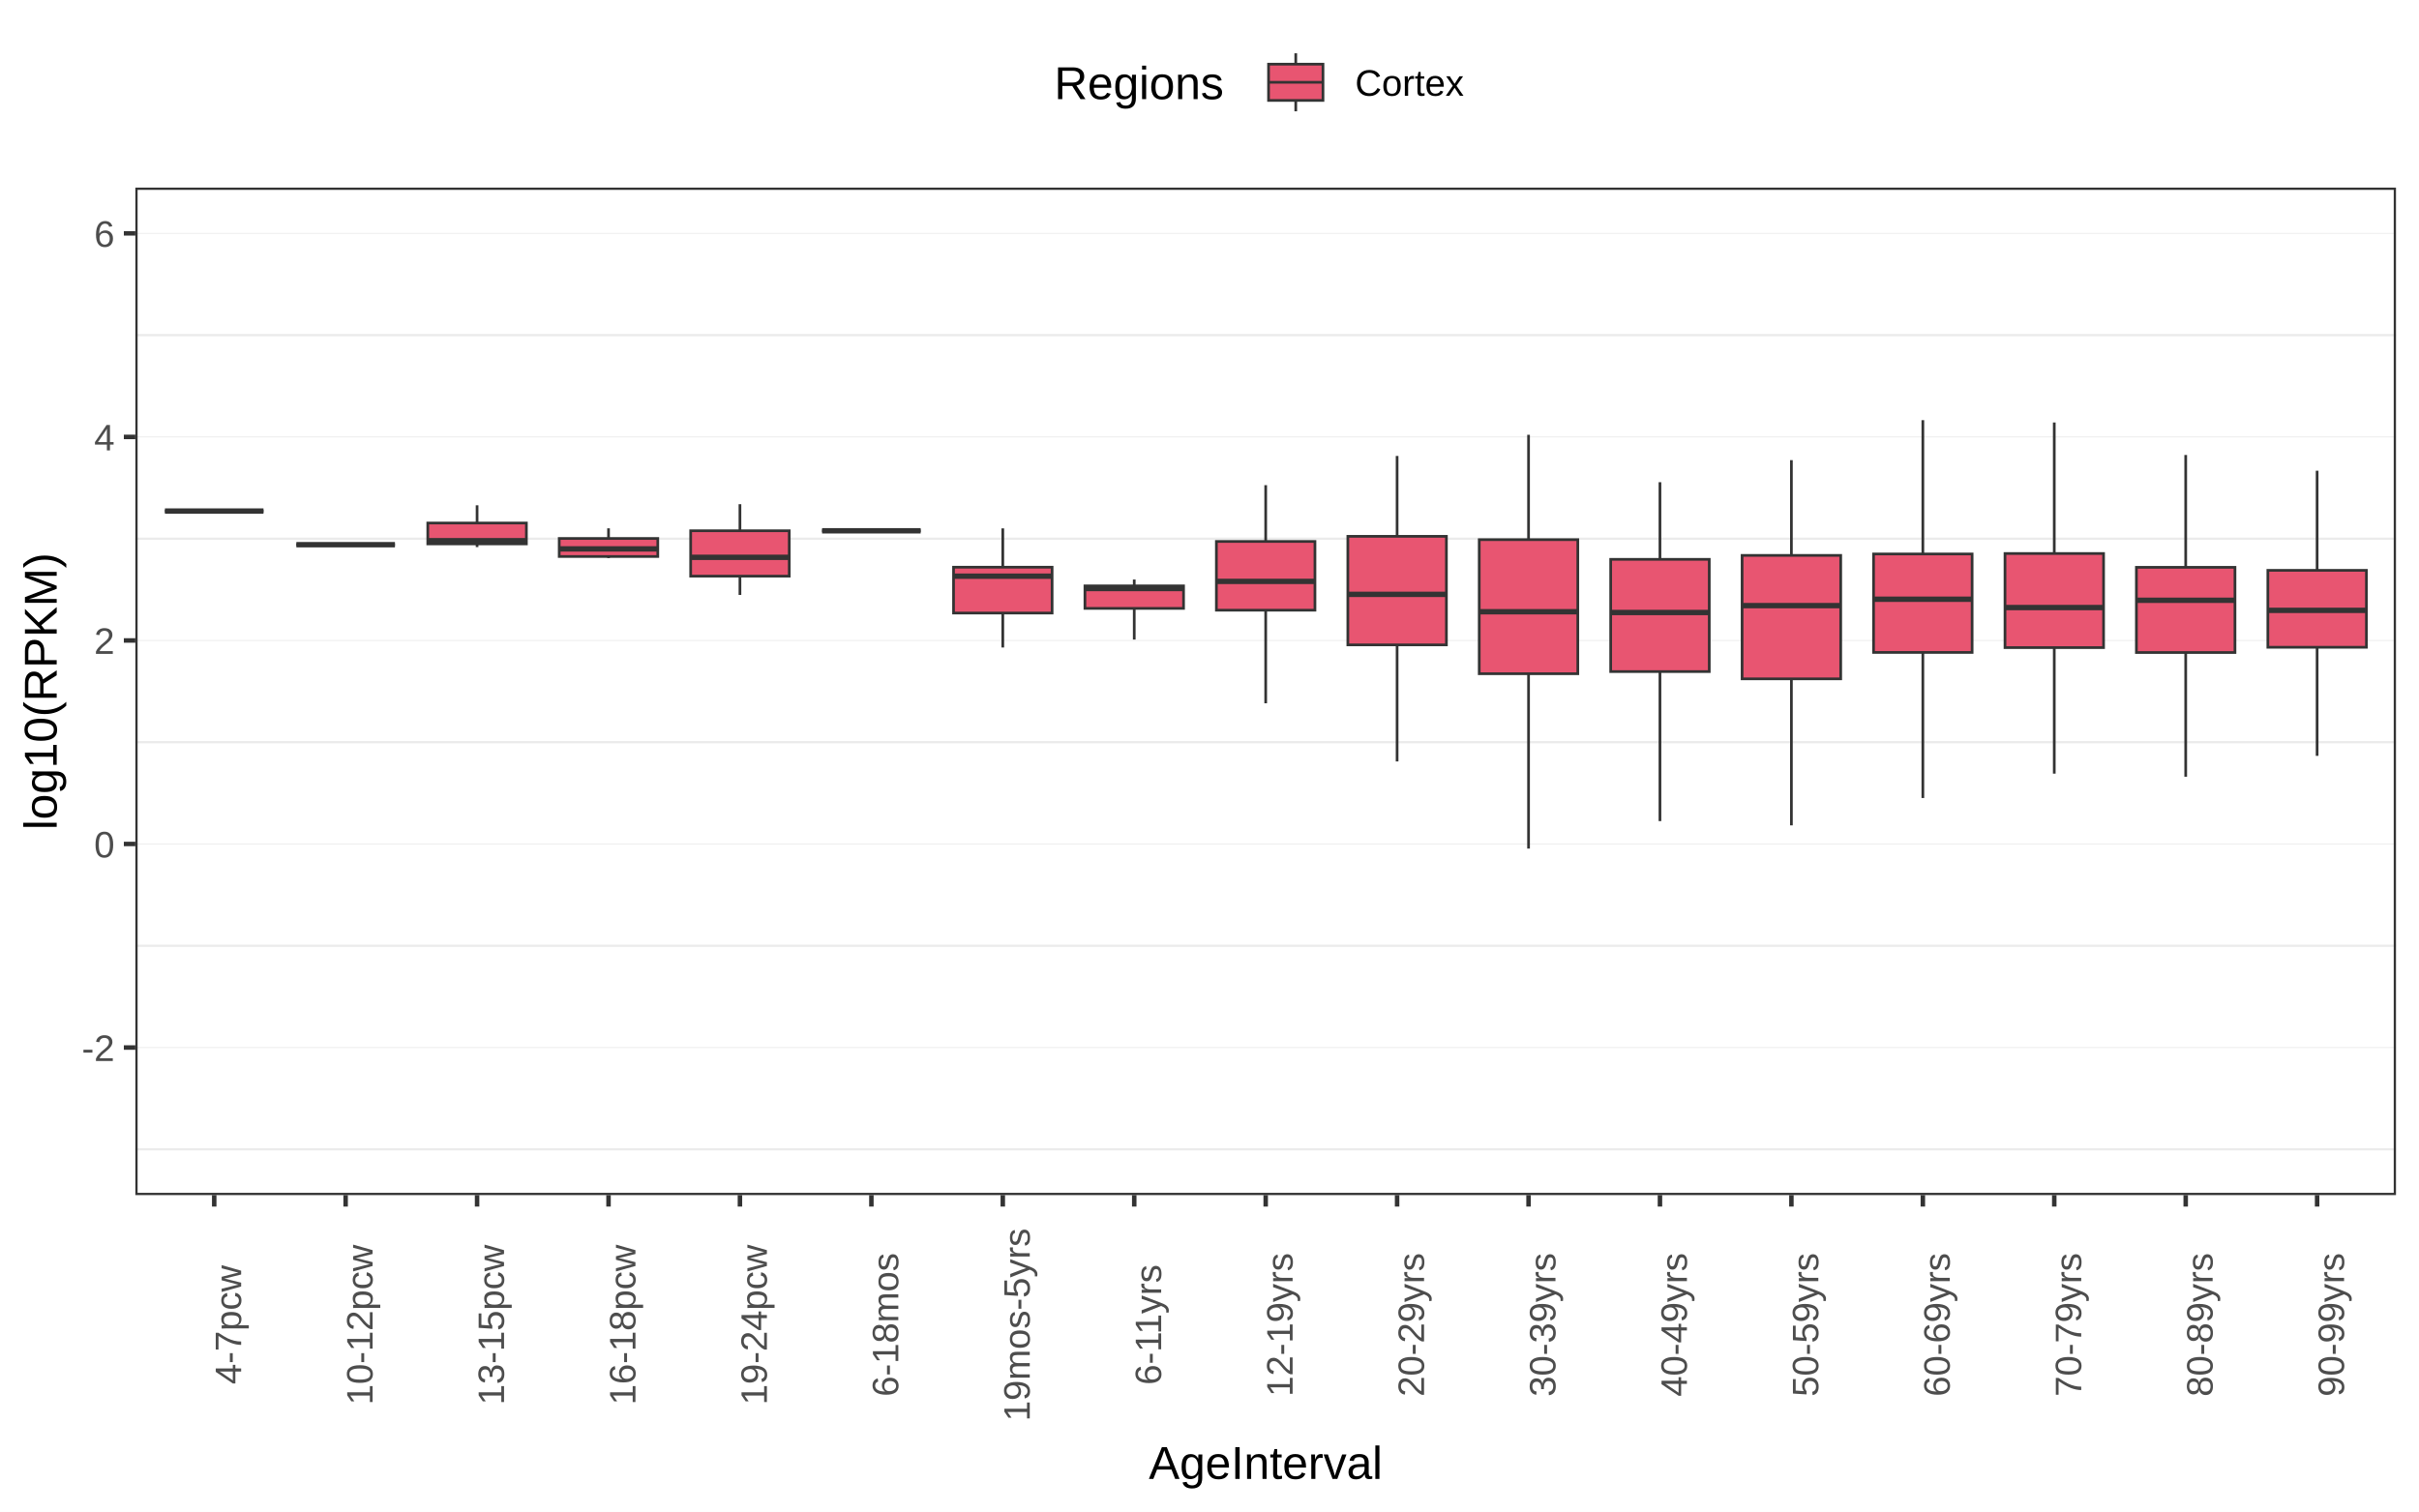
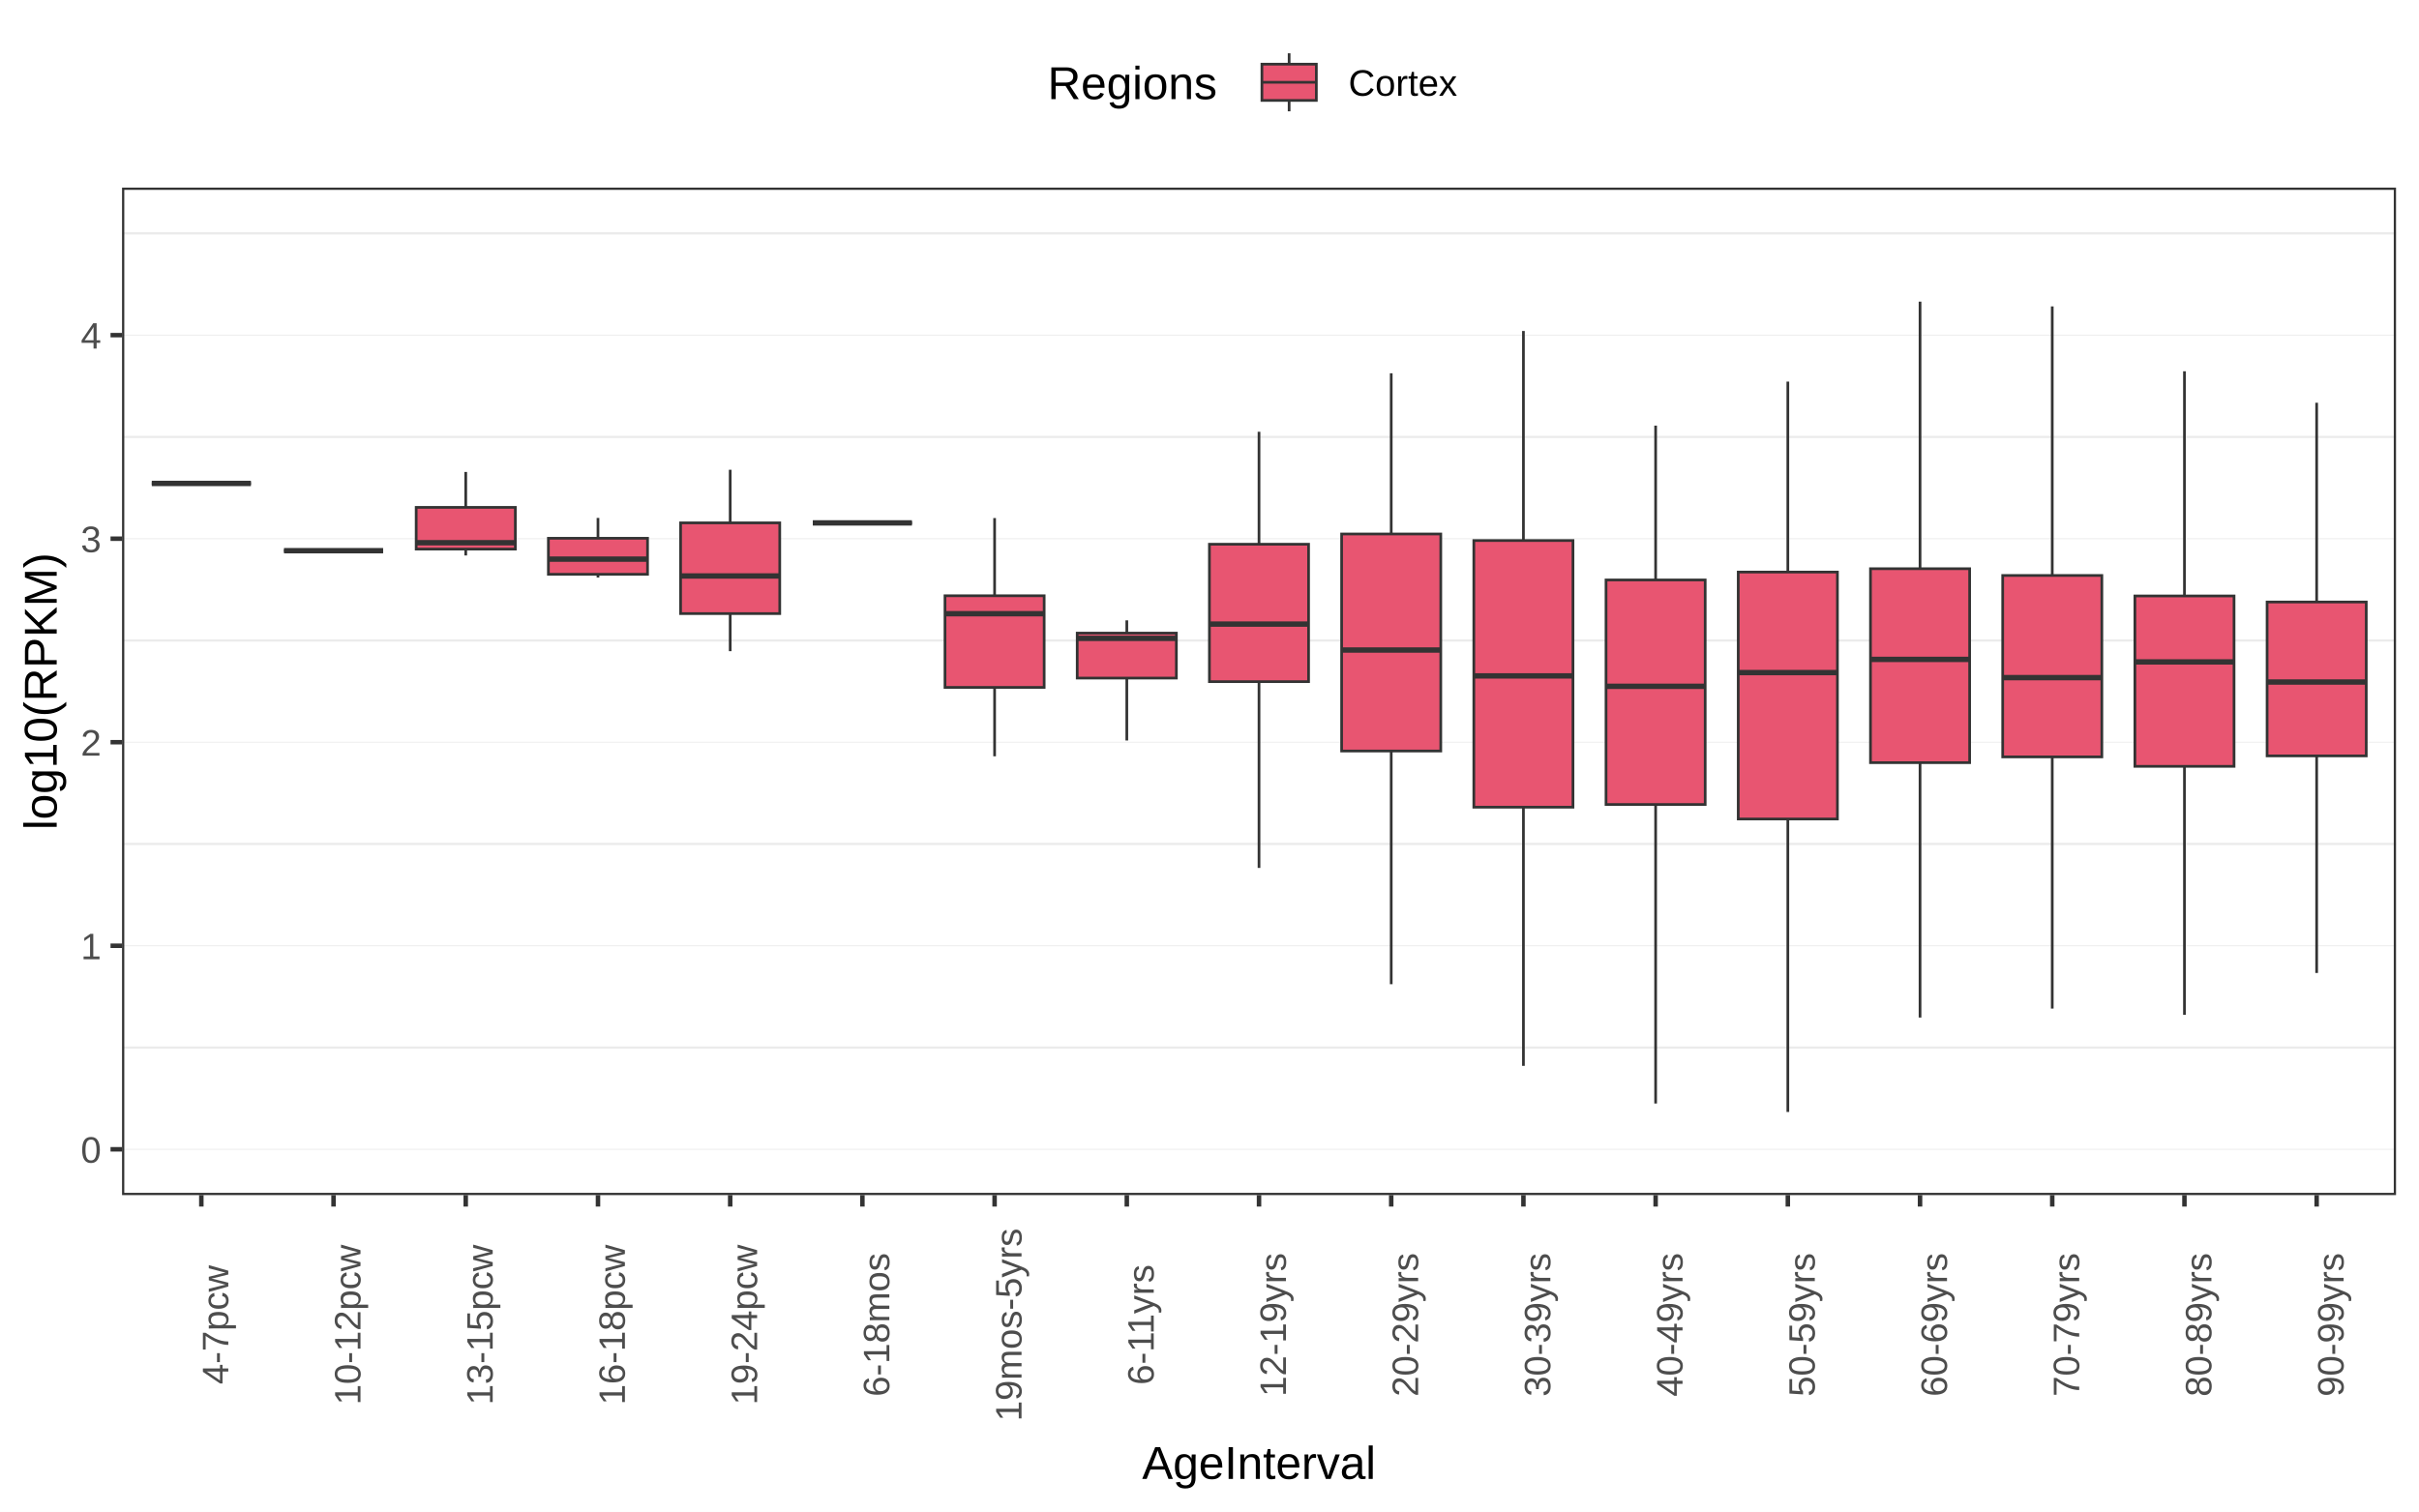
<svg xmlns="http://www.w3.org/2000/svg" class="svglite" width="576.00pt" height="360.00pt" viewBox="0 0 576.00 360.00">
  <defs>
    <style type="text/css">
    .svglite line, .svglite polyline, .svglite polygon, .svglite path, .svglite rect, .svglite circle {
      fill: none;
      stroke: #000000;
      stroke-linecap: round;
      stroke-linejoin: round;
      stroke-miterlimit: 10.00;
    }
    .svglite text {
      white-space: pre;
    }
  </style>
  </defs>
  <rect width="100%" height="100%" style="stroke: none; fill: #FFFFFF;" />
  <defs>
    <clipPath id="cpMC4wMHw1NzYuMDB8MC4wMHwzNjAuMDA=">
      <rect x="0.00" y="0.00" width="576.00" height="360.00" />
    </clipPath>
  </defs>
  <g clip-path="url(#cpMC4wMHw1NzYuMDB8MC4wMHwzNjAuMDA=)">
    <rect x="0.00" y="0.00" width="576.00" height="360.00" style="stroke-width: 1.07; stroke: #FFFFFF; fill: #FFFFFF;" />
  </g>
  <defs>
-     <clipPath id="cpMzIuMjN8NTcwLjUyfDQ0LjY4fDI4NC42Mw==">
-       <rect x="32.23" y="44.68" width="538.29" height="239.96" />
+     <clipPath id="cpMjkuMDZ8NTcwLjUyfDQ0LjY4fDI4NC42Mw==">
+       <rect x="29.06" y="44.68" width="541.47" height="239.96" />
    </clipPath>
  </defs>
-   <g clip-path="url(#cpMzIuMjN8NTcwLjUyfDQ0LjY4fDI4NC42Mw==)">
-     <rect x="32.23" y="44.68" width="538.29" height="239.96" style="stroke-width: 1.07; stroke: none; fill: #FFFFFF;" />
-     <polyline points="32.23,273.73 570.52,273.73 " style="stroke-width: 0.53; stroke: #EBEBEB; stroke-linecap: butt;" />
-     <polyline points="32.23,225.25 570.52,225.25 " style="stroke-width: 0.53; stroke: #EBEBEB; stroke-linecap: butt;" />
-     <polyline points="32.23,176.77 570.52,176.77 " style="stroke-width: 0.53; stroke: #EBEBEB; stroke-linecap: butt;" />
-     <polyline points="32.23,128.30 570.52,128.30 " style="stroke-width: 0.53; stroke: #EBEBEB; stroke-linecap: butt;" />
-     <polyline points="32.23,79.82 570.52,79.82 " style="stroke-width: 0.53; stroke: #EBEBEB; stroke-linecap: butt;" />
-     <polyline points="32.23,249.49 570.52,249.49 " style="stroke-width: 0.21; stroke: #EBEBEB; stroke-linecap: butt;" />
-     <polyline points="32.23,201.01 570.52,201.01 " style="stroke-width: 0.21; stroke: #EBEBEB; stroke-linecap: butt;" />
-     <polyline points="32.23,152.54 570.52,152.54 " style="stroke-width: 0.21; stroke: #EBEBEB; stroke-linecap: butt;" />
-     <polyline points="32.23,104.06 570.52,104.06 " style="stroke-width: 0.21; stroke: #EBEBEB; stroke-linecap: butt;" />
-     <polyline points="32.23,55.58 570.52,55.58 " style="stroke-width: 0.21; stroke: #EBEBEB; stroke-linecap: butt;" />
-     <line x1="51.01" y1="121.72" x2="51.01" y2="121.72" style="stroke-width: 0.64; stroke: #333333; stroke-linecap: butt;" />
-     <line x1="51.01" y1="121.72" x2="51.01" y2="121.72" style="stroke-width: 0.64; stroke: #333333; stroke-linecap: butt;" />
-     <polygon points="39.27,121.72 39.27,121.72 62.74,121.72 62.74,121.72 39.27,121.72 " style="stroke-width: 0.64; stroke: #333333; stroke-linecap: butt; stroke-linejoin: miter; fill: #E85571;" />
-     <line x1="39.27" y1="121.72" x2="62.74" y2="121.72" style="stroke-width: 1.28; stroke: #333333; stroke-linecap: butt; stroke-linejoin: miter;" />
-     <line x1="82.30" y1="129.73" x2="82.30" y2="129.73" style="stroke-width: 0.64; stroke: #333333; stroke-linecap: butt;" />
-     <line x1="82.30" y1="129.73" x2="82.30" y2="129.73" style="stroke-width: 0.64; stroke: #333333; stroke-linecap: butt;" />
-     <polygon points="70.57,129.73 70.57,129.73 94.04,129.73 94.04,129.73 70.57,129.73 " style="stroke-width: 0.64; stroke: #333333; stroke-linecap: butt; stroke-linejoin: miter; fill: #E85571;" />
-     <line x1="70.57" y1="129.73" x2="94.04" y2="129.73" style="stroke-width: 1.28; stroke: #333333; stroke-linecap: butt; stroke-linejoin: miter;" />
-     <line x1="113.60" y1="124.57" x2="113.60" y2="120.35" style="stroke-width: 0.64; stroke: #333333; stroke-linecap: butt;" />
-     <line x1="113.60" y1="129.54" x2="113.60" y2="130.30" style="stroke-width: 0.64; stroke: #333333; stroke-linecap: butt;" />
-     <polygon points="101.86,124.57 101.86,129.54 125.34,129.54 125.34,124.57 101.86,124.57 " style="stroke-width: 0.64; stroke: #333333; stroke-linecap: butt; stroke-linejoin: miter; fill: #E85571;" />
-     <line x1="101.86" y1="128.78" x2="125.34" y2="128.78" style="stroke-width: 1.28; stroke: #333333; stroke-linecap: butt; stroke-linejoin: miter;" />
-     <line x1="144.90" y1="128.25" x2="144.90" y2="125.83" style="stroke-width: 0.64; stroke: #333333; stroke-linecap: butt;" />
-     <line x1="144.90" y1="132.54" x2="144.90" y2="132.92" style="stroke-width: 0.64; stroke: #333333; stroke-linecap: butt;" />
-     <polygon points="133.16,128.25 133.16,132.54 156.63,132.54 156.63,128.25 133.16,128.25 " style="stroke-width: 0.64; stroke: #333333; stroke-linecap: butt; stroke-linejoin: miter; fill: #E85571;" />
-     <line x1="133.16" y1="130.73" x2="156.63" y2="130.73" style="stroke-width: 1.28; stroke: #333333; stroke-linecap: butt; stroke-linejoin: miter;" />
-     <line x1="176.19" y1="126.41" x2="176.19" y2="120.09" style="stroke-width: 0.64; stroke: #333333; stroke-linecap: butt;" />
-     <line x1="176.19" y1="137.22" x2="176.19" y2="141.70" style="stroke-width: 0.64; stroke: #333333; stroke-linecap: butt;" />
-     <polygon points="164.46,126.41 164.46,137.22 187.93,137.22 187.93,126.41 164.46,126.41 " style="stroke-width: 0.64; stroke: #333333; stroke-linecap: butt; stroke-linejoin: miter; fill: #E85571;" />
-     <line x1="164.46" y1="132.74" x2="187.93" y2="132.74" style="stroke-width: 1.28; stroke: #333333; stroke-linecap: butt; stroke-linejoin: miter;" />
-     <line x1="207.49" y1="126.42" x2="207.49" y2="126.42" style="stroke-width: 0.64; stroke: #333333; stroke-linecap: butt;" />
-     <line x1="207.49" y1="126.42" x2="207.49" y2="126.42" style="stroke-width: 0.64; stroke: #333333; stroke-linecap: butt;" />
-     <polygon points="195.75,126.42 195.75,126.42 219.22,126.42 219.22,126.42 195.75,126.42 " style="stroke-width: 0.64; stroke: #333333; stroke-linecap: butt; stroke-linejoin: miter; fill: #E85571;" />
-     <line x1="195.75" y1="126.42" x2="219.22" y2="126.42" style="stroke-width: 1.28; stroke: #333333; stroke-linecap: butt; stroke-linejoin: miter;" />
-     <line x1="238.78" y1="135.09" x2="238.78" y2="125.85" style="stroke-width: 0.64; stroke: #333333; stroke-linecap: butt;" />
-     <line x1="238.78" y1="146.01" x2="238.78" y2="154.21" style="stroke-width: 0.64; stroke: #333333; stroke-linecap: butt;" />
-     <polygon points="227.05,135.09 227.05,146.01 250.52,146.01 250.52,135.09 227.05,135.09 " style="stroke-width: 0.64; stroke: #333333; stroke-linecap: butt; stroke-linejoin: miter; fill: #E85571;" />
-     <line x1="227.05" y1="137.23" x2="250.52" y2="137.23" style="stroke-width: 1.28; stroke: #333333; stroke-linecap: butt; stroke-linejoin: miter;" />
-     <line x1="270.08" y1="139.54" x2="270.08" y2="138.02" style="stroke-width: 0.64; stroke: #333333; stroke-linecap: butt;" />
-     <line x1="270.08" y1="144.90" x2="270.08" y2="152.33" style="stroke-width: 0.64; stroke: #333333; stroke-linecap: butt;" />
-     <polygon points="258.34,139.54 258.34,144.90 281.82,144.90 281.82,139.54 258.34,139.54 " style="stroke-width: 0.64; stroke: #333333; stroke-linecap: butt; stroke-linejoin: miter; fill: #E85571;" />
-     <line x1="258.34" y1="140.17" x2="281.82" y2="140.17" style="stroke-width: 1.28; stroke: #333333; stroke-linecap: butt; stroke-linejoin: miter;" />
-     <line x1="301.38" y1="128.96" x2="301.38" y2="115.56" style="stroke-width: 0.64; stroke: #333333; stroke-linecap: butt;" />
-     <line x1="301.38" y1="145.33" x2="301.38" y2="167.50" style="stroke-width: 0.64; stroke: #333333; stroke-linecap: butt;" />
-     <polygon points="289.64,128.96 289.64,145.33 313.11,145.33 313.11,128.96 289.64,128.96 " style="stroke-width: 0.64; stroke: #333333; stroke-linecap: butt; stroke-linejoin: miter; fill: #E85571;" />
-     <line x1="289.64" y1="138.47" x2="313.11" y2="138.47" style="stroke-width: 1.28; stroke: #333333; stroke-linecap: butt; stroke-linejoin: miter;" />
-     <line x1="332.67" y1="127.74" x2="332.67" y2="108.60" style="stroke-width: 0.64; stroke: #333333; stroke-linecap: butt;" />
-     <line x1="332.67" y1="153.59" x2="332.67" y2="181.35" style="stroke-width: 0.64; stroke: #333333; stroke-linecap: butt;" />
-     <polygon points="320.94,127.74 320.94,153.59 344.41,153.59 344.41,127.74 320.94,127.74 " style="stroke-width: 0.64; stroke: #333333; stroke-linecap: butt; stroke-linejoin: miter; fill: #E85571;" />
-     <line x1="320.94" y1="141.56" x2="344.41" y2="141.56" style="stroke-width: 1.28; stroke: #333333; stroke-linecap: butt; stroke-linejoin: miter;" />
-     <line x1="363.97" y1="128.53" x2="363.97" y2="103.56" style="stroke-width: 0.64; stroke: #333333; stroke-linecap: butt;" />
-     <line x1="363.97" y1="160.46" x2="363.97" y2="202.10" style="stroke-width: 0.64; stroke: #333333; stroke-linecap: butt;" />
-     <polygon points="352.23,128.53 352.23,160.46 375.70,160.46 375.70,128.53 352.23,128.53 " style="stroke-width: 0.64; stroke: #333333; stroke-linecap: butt; stroke-linejoin: miter; fill: #E85571;" />
-     <line x1="352.23" y1="145.70" x2="375.70" y2="145.70" style="stroke-width: 1.28; stroke: #333333; stroke-linecap: butt; stroke-linejoin: miter;" />
-     <line x1="395.26" y1="133.22" x2="395.26" y2="114.84" style="stroke-width: 0.64; stroke: #333333; stroke-linecap: butt;" />
-     <line x1="395.26" y1="159.95" x2="395.26" y2="195.56" style="stroke-width: 0.64; stroke: #333333; stroke-linecap: butt;" />
-     <polygon points="383.53,133.22 383.53,159.95 407.00,159.95 407.00,133.22 383.53,133.22 " style="stroke-width: 0.64; stroke: #333333; stroke-linecap: butt; stroke-linejoin: miter; fill: #E85571;" />
-     <line x1="383.53" y1="145.88" x2="407.00" y2="145.88" style="stroke-width: 1.28; stroke: #333333; stroke-linecap: butt; stroke-linejoin: miter;" />
-     <line x1="426.56" y1="132.28" x2="426.56" y2="109.59" style="stroke-width: 0.64; stroke: #333333; stroke-linecap: butt;" />
-     <line x1="426.56" y1="161.68" x2="426.56" y2="196.57" style="stroke-width: 0.64; stroke: #333333; stroke-linecap: butt;" />
-     <polygon points="414.82,132.28 414.82,161.68 438.30,161.68 438.30,132.28 414.82,132.28 " style="stroke-width: 0.64; stroke: #333333; stroke-linecap: butt; stroke-linejoin: miter; fill: #E85571;" />
-     <line x1="414.82" y1="144.24" x2="438.30" y2="144.24" style="stroke-width: 1.28; stroke: #333333; stroke-linecap: butt; stroke-linejoin: miter;" />
-     <line x1="457.86" y1="131.94" x2="457.86" y2="100.07" style="stroke-width: 0.64; stroke: #333333; stroke-linecap: butt;" />
-     <line x1="457.86" y1="155.39" x2="457.86" y2="190.07" style="stroke-width: 0.64; stroke: #333333; stroke-linecap: butt;" />
-     <polygon points="446.12,131.94 446.12,155.39 469.59,155.39 469.59,131.94 446.12,131.94 " style="stroke-width: 0.64; stroke: #333333; stroke-linecap: butt; stroke-linejoin: miter; fill: #E85571;" />
-     <line x1="446.12" y1="142.72" x2="469.59" y2="142.72" style="stroke-width: 1.28; stroke: #333333; stroke-linecap: butt; stroke-linejoin: miter;" />
-     <line x1="489.15" y1="131.83" x2="489.15" y2="100.63" style="stroke-width: 0.64; stroke: #333333; stroke-linecap: butt;" />
-     <line x1="489.15" y1="154.24" x2="489.15" y2="184.26" style="stroke-width: 0.64; stroke: #333333; stroke-linecap: butt;" />
-     <polygon points="477.42,131.83 477.42,154.24 500.89,154.24 500.89,131.83 477.42,131.83 " style="stroke-width: 0.64; stroke: #333333; stroke-linecap: butt; stroke-linejoin: miter; fill: #E85571;" />
-     <line x1="477.42" y1="144.70" x2="500.89" y2="144.70" style="stroke-width: 1.28; stroke: #333333; stroke-linecap: butt; stroke-linejoin: miter;" />
-     <line x1="520.45" y1="135.12" x2="520.45" y2="108.36" style="stroke-width: 0.64; stroke: #333333; stroke-linecap: butt;" />
-     <line x1="520.45" y1="155.41" x2="520.45" y2="184.99" style="stroke-width: 0.64; stroke: #333333; stroke-linecap: butt;" />
-     <polygon points="508.71,135.12 508.71,155.41 532.18,155.41 532.18,135.12 508.71,135.12 " style="stroke-width: 0.64; stroke: #333333; stroke-linecap: butt; stroke-linejoin: miter; fill: #E85571;" />
-     <line x1="508.71" y1="142.97" x2="532.18" y2="142.97" style="stroke-width: 1.28; stroke: #333333; stroke-linecap: butt; stroke-linejoin: miter;" />
-     <line x1="551.74" y1="135.84" x2="551.74" y2="112.11" style="stroke-width: 0.64; stroke: #333333; stroke-linecap: butt;" />
-     <line x1="551.74" y1="154.16" x2="551.74" y2="180.02" style="stroke-width: 0.64; stroke: #333333; stroke-linecap: butt;" />
-     <polygon points="540.01,135.84 540.01,154.16 563.48,154.16 563.48,135.84 540.01,135.84 " style="stroke-width: 0.64; stroke: #333333; stroke-linecap: butt; stroke-linejoin: miter; fill: #E85571;" />
-     <line x1="540.01" y1="145.37" x2="563.48" y2="145.37" style="stroke-width: 1.28; stroke: #333333; stroke-linecap: butt; stroke-linejoin: miter;" />
-     <rect x="32.23" y="44.68" width="538.29" height="239.96" style="stroke-width: 1.07; stroke: #333333;" />
+   <g clip-path="url(#cpMjkuMDZ8NTcwLjUyfDQ0LjY4fDI4NC42Mw==)">
+     <rect x="29.06" y="44.68" width="541.47" height="239.96" style="stroke-width: 1.07; stroke: none; fill: #FFFFFF;" />
+     <polyline points="29.06,249.49 570.52,249.49 " style="stroke-width: 0.53; stroke: #EBEBEB; stroke-linecap: butt;" />
+     <polyline points="29.06,201.01 570.52,201.01 " style="stroke-width: 0.53; stroke: #EBEBEB; stroke-linecap: butt;" />
+     <polyline points="29.06,152.54 570.52,152.54 " style="stroke-width: 0.53; stroke: #EBEBEB; stroke-linecap: butt;" />
+     <polyline points="29.06,104.06 570.52,104.06 " style="stroke-width: 0.53; stroke: #EBEBEB; stroke-linecap: butt;" />
+     <polyline points="29.06,55.58 570.52,55.58 " style="stroke-width: 0.53; stroke: #EBEBEB; stroke-linecap: butt;" />
+     <polyline points="29.06,273.73 570.52,273.73 " style="stroke-width: 0.21; stroke: #EBEBEB; stroke-linecap: butt;" />
+     <polyline points="29.06,225.25 570.52,225.25 " style="stroke-width: 0.21; stroke: #EBEBEB; stroke-linecap: butt;" />
+     <polyline points="29.06,176.77 570.52,176.77 " style="stroke-width: 0.21; stroke: #EBEBEB; stroke-linecap: butt;" />
+     <polyline points="29.06,128.30 570.52,128.30 " style="stroke-width: 0.21; stroke: #EBEBEB; stroke-linecap: butt;" />
+     <polyline points="29.06,79.82 570.52,79.82 " style="stroke-width: 0.21; stroke: #EBEBEB; stroke-linecap: butt;" />
+     <line x1="47.94" y1="115.14" x2="47.94" y2="115.14" style="stroke-width: 0.64; stroke: #333333; stroke-linecap: butt;" />
+     <line x1="47.94" y1="115.14" x2="47.94" y2="115.14" style="stroke-width: 0.64; stroke: #333333; stroke-linecap: butt;" />
+     <polygon points="36.14,115.14 36.14,115.14 59.75,115.14 59.75,115.14 36.14,115.14 " style="stroke-width: 0.64; stroke: #333333; stroke-linecap: butt; stroke-linejoin: miter; fill: #E85571;" />
+     <line x1="36.14" y1="115.14" x2="59.75" y2="115.14" style="stroke-width: 1.28; stroke: #333333; stroke-linecap: butt; stroke-linejoin: miter;" />
+     <line x1="79.42" y1="131.16" x2="79.42" y2="131.16" style="stroke-width: 0.64; stroke: #333333; stroke-linecap: butt;" />
+     <line x1="79.42" y1="131.16" x2="79.42" y2="131.16" style="stroke-width: 0.64; stroke: #333333; stroke-linecap: butt;" />
+     <polygon points="67.62,131.16 67.62,131.16 91.23,131.16 91.23,131.16 67.62,131.16 " style="stroke-width: 0.64; stroke: #333333; stroke-linecap: butt; stroke-linejoin: miter; fill: #E85571;" />
+     <line x1="67.62" y1="131.16" x2="91.23" y2="131.16" style="stroke-width: 1.28; stroke: #333333; stroke-linecap: butt; stroke-linejoin: miter;" />
+     <line x1="110.90" y1="120.84" x2="110.90" y2="112.41" style="stroke-width: 0.64; stroke: #333333; stroke-linecap: butt;" />
+     <line x1="110.90" y1="130.78" x2="110.90" y2="132.30" style="stroke-width: 0.64; stroke: #333333; stroke-linecap: butt;" />
+     <polygon points="99.10,120.84 99.10,130.78 122.71,130.78 122.71,120.84 99.10,120.84 " style="stroke-width: 0.64; stroke: #333333; stroke-linecap: butt; stroke-linejoin: miter; fill: #E85571;" />
+     <line x1="99.10" y1="129.26" x2="122.71" y2="129.26" style="stroke-width: 1.28; stroke: #333333; stroke-linecap: butt; stroke-linejoin: miter;" />
+     <line x1="142.39" y1="128.20" x2="142.39" y2="123.36" style="stroke-width: 0.64; stroke: #333333; stroke-linecap: butt;" />
+     <line x1="142.39" y1="136.78" x2="142.39" y2="137.55" style="stroke-width: 0.64; stroke: #333333; stroke-linecap: butt;" />
+     <polygon points="130.58,128.20 130.58,136.78 154.19,136.78 154.19,128.20 130.58,128.20 " style="stroke-width: 0.64; stroke: #333333; stroke-linecap: butt; stroke-linejoin: miter; fill: #E85571;" />
+     <line x1="130.58" y1="133.17" x2="154.19" y2="133.17" style="stroke-width: 1.28; stroke: #333333; stroke-linecap: butt; stroke-linejoin: miter;" />
+     <line x1="173.87" y1="124.53" x2="173.87" y2="111.88" style="stroke-width: 0.64; stroke: #333333; stroke-linecap: butt;" />
+     <line x1="173.87" y1="146.14" x2="173.87" y2="155.09" style="stroke-width: 0.64; stroke: #333333; stroke-linecap: butt;" />
+     <polygon points="162.06,124.53 162.06,146.14 185.67,146.14 185.67,124.53 162.06,124.53 " style="stroke-width: 0.64; stroke: #333333; stroke-linecap: butt; stroke-linejoin: miter; fill: #E85571;" />
+     <line x1="162.06" y1="137.18" x2="185.67" y2="137.18" style="stroke-width: 1.28; stroke: #333333; stroke-linecap: butt; stroke-linejoin: miter;" />
+     <line x1="205.35" y1="124.54" x2="205.35" y2="124.54" style="stroke-width: 0.64; stroke: #333333; stroke-linecap: butt;" />
+     <line x1="205.35" y1="124.54" x2="205.35" y2="124.54" style="stroke-width: 0.64; stroke: #333333; stroke-linecap: butt;" />
+     <polygon points="193.54,124.54 193.54,124.54 217.15,124.54 217.15,124.54 193.54,124.54 " style="stroke-width: 0.64; stroke: #333333; stroke-linecap: butt; stroke-linejoin: miter; fill: #E85571;" />
+     <line x1="193.54" y1="124.54" x2="217.15" y2="124.54" style="stroke-width: 1.28; stroke: #333333; stroke-linecap: butt; stroke-linejoin: miter;" />
+     <line x1="236.83" y1="141.89" x2="236.83" y2="123.39" style="stroke-width: 0.64; stroke: #333333; stroke-linecap: butt;" />
+     <line x1="236.83" y1="163.72" x2="236.83" y2="180.12" style="stroke-width: 0.64; stroke: #333333; stroke-linecap: butt;" />
+     <polygon points="225.02,141.89 225.02,163.72 248.63,163.72 248.63,141.89 225.02,141.89 " style="stroke-width: 0.64; stroke: #333333; stroke-linecap: butt; stroke-linejoin: miter; fill: #E85571;" />
+     <line x1="225.02" y1="146.17" x2="248.63" y2="146.17" style="stroke-width: 1.28; stroke: #333333; stroke-linecap: butt; stroke-linejoin: miter;" />
+     <line x1="268.31" y1="150.79" x2="268.31" y2="147.75" style="stroke-width: 0.64; stroke: #333333; stroke-linecap: butt;" />
+     <line x1="268.31" y1="161.50" x2="268.31" y2="176.37" style="stroke-width: 0.64; stroke: #333333; stroke-linecap: butt;" />
+     <polygon points="256.50,150.79 256.50,161.50 280.11,161.50 280.11,150.79 256.50,150.79 " style="stroke-width: 0.64; stroke: #333333; stroke-linecap: butt; stroke-linejoin: miter; fill: #E85571;" />
+     <line x1="256.50" y1="152.04" x2="280.11" y2="152.04" style="stroke-width: 1.28; stroke: #333333; stroke-linecap: butt; stroke-linejoin: miter;" />
+     <line x1="299.79" y1="129.62" x2="299.79" y2="102.83" style="stroke-width: 0.64; stroke: #333333; stroke-linecap: butt;" />
+     <line x1="299.79" y1="162.35" x2="299.79" y2="206.71" style="stroke-width: 0.64; stroke: #333333; stroke-linecap: butt;" />
+     <polygon points="287.98,129.62 287.98,162.35 311.59,162.35 311.59,129.62 287.98,129.62 " style="stroke-width: 0.64; stroke: #333333; stroke-linecap: butt; stroke-linejoin: miter; fill: #E85571;" />
+     <line x1="287.98" y1="148.64" x2="311.59" y2="148.64" style="stroke-width: 1.28; stroke: #333333; stroke-linecap: butt; stroke-linejoin: miter;" />
+     <line x1="331.27" y1="127.18" x2="331.27" y2="88.90" style="stroke-width: 0.64; stroke: #333333; stroke-linecap: butt;" />
+     <line x1="331.27" y1="178.87" x2="331.27" y2="234.41" style="stroke-width: 0.64; stroke: #333333; stroke-linecap: butt;" />
+     <polygon points="319.46,127.18 319.46,178.87 343.07,178.87 343.07,127.18 319.46,127.18 " style="stroke-width: 0.64; stroke: #333333; stroke-linecap: butt; stroke-linejoin: miter; fill: #E85571;" />
+     <line x1="319.46" y1="154.82" x2="343.07" y2="154.82" style="stroke-width: 1.28; stroke: #333333; stroke-linecap: butt; stroke-linejoin: miter;" />
+     <line x1="362.75" y1="128.74" x2="362.75" y2="78.82" style="stroke-width: 0.64; stroke: #333333; stroke-linecap: butt;" />
+     <line x1="362.75" y1="192.25" x2="362.75" y2="253.85" style="stroke-width: 0.64; stroke: #333333; stroke-linecap: butt;" />
+     <polygon points="350.94,128.74 350.94,192.25 374.55,192.25 374.55,128.74 350.94,128.74 " style="stroke-width: 0.64; stroke: #333333; stroke-linecap: butt; stroke-linejoin: miter; fill: #E85571;" />
+     <line x1="350.94" y1="160.98" x2="374.55" y2="160.98" style="stroke-width: 1.28; stroke: #333333; stroke-linecap: butt; stroke-linejoin: miter;" />
+     <line x1="394.23" y1="138.13" x2="394.23" y2="101.38" style="stroke-width: 0.64; stroke: #333333; stroke-linecap: butt;" />
+     <line x1="394.23" y1="191.61" x2="394.23" y2="262.82" style="stroke-width: 0.64; stroke: #333333; stroke-linecap: butt;" />
+     <polygon points="382.42,138.13 382.42,191.61 406.03,191.61 406.03,138.13 382.42,138.13 " style="stroke-width: 0.64; stroke: #333333; stroke-linecap: butt; stroke-linejoin: miter; fill: #E85571;" />
+     <line x1="382.42" y1="163.46" x2="406.03" y2="163.46" style="stroke-width: 1.28; stroke: #333333; stroke-linecap: butt; stroke-linejoin: miter;" />
+     <line x1="425.71" y1="136.25" x2="425.71" y2="90.88" style="stroke-width: 0.64; stroke: #333333; stroke-linecap: butt;" />
+     <line x1="425.71" y1="195.06" x2="425.71" y2="264.84" style="stroke-width: 0.64; stroke: #333333; stroke-linecap: butt;" />
+     <polygon points="413.90,136.25 413.90,195.06 437.52,195.06 437.52,136.25 413.90,136.25 " style="stroke-width: 0.64; stroke: #333333; stroke-linecap: butt; stroke-linejoin: miter; fill: #E85571;" />
+     <line x1="413.90" y1="160.19" x2="437.52" y2="160.19" style="stroke-width: 1.28; stroke: #333333; stroke-linecap: butt; stroke-linejoin: miter;" />
+     <line x1="457.19" y1="135.45" x2="457.19" y2="71.84" style="stroke-width: 0.64; stroke: #333333; stroke-linecap: butt;" />
+     <line x1="457.19" y1="181.64" x2="457.19" y2="242.35" style="stroke-width: 0.64; stroke: #333333; stroke-linecap: butt;" />
+     <polygon points="445.39,135.45 445.39,181.64 469.00,181.64 469.00,135.45 445.39,135.45 " style="stroke-width: 0.64; stroke: #333333; stroke-linecap: butt; stroke-linejoin: miter; fill: #E85571;" />
+     <line x1="445.39" y1="157.05" x2="469.00" y2="157.05" style="stroke-width: 1.28; stroke: #333333; stroke-linecap: butt; stroke-linejoin: miter;" />
+     <line x1="488.67" y1="137.06" x2="488.67" y2="72.97" style="stroke-width: 0.64; stroke: #333333; stroke-linecap: butt;" />
+     <line x1="488.67" y1="180.27" x2="488.67" y2="240.22" style="stroke-width: 0.64; stroke: #333333; stroke-linecap: butt;" />
+     <polygon points="476.87,137.06 476.87,180.27 500.48,180.27 500.48,137.06 476.87,137.06 " style="stroke-width: 0.64; stroke: #333333; stroke-linecap: butt; stroke-linejoin: miter; fill: #E85571;" />
+     <line x1="476.87" y1="161.39" x2="500.48" y2="161.39" style="stroke-width: 1.28; stroke: #333333; stroke-linecap: butt; stroke-linejoin: miter;" />
+     <line x1="520.15" y1="141.94" x2="520.15" y2="88.43" style="stroke-width: 0.64; stroke: #333333; stroke-linecap: butt;" />
+     <line x1="520.15" y1="182.52" x2="520.15" y2="241.69" style="stroke-width: 0.64; stroke: #333333; stroke-linecap: butt;" />
+     <polygon points="508.35,141.94 508.35,182.52 531.96,182.52 531.96,141.94 508.35,141.94 " style="stroke-width: 0.64; stroke: #333333; stroke-linecap: butt; stroke-linejoin: miter; fill: #E85571;" />
+     <line x1="508.35" y1="157.65" x2="531.96" y2="157.65" style="stroke-width: 1.28; stroke: #333333; stroke-linecap: butt; stroke-linejoin: miter;" />
+     <line x1="551.63" y1="143.38" x2="551.63" y2="95.92" style="stroke-width: 0.64; stroke: #333333; stroke-linecap: butt;" />
+     <line x1="551.63" y1="180.03" x2="551.63" y2="231.74" style="stroke-width: 0.64; stroke: #333333; stroke-linecap: butt;" />
+     <polygon points="539.83,143.38 539.83,180.03 563.44,180.03 563.44,143.38 539.83,143.38 " style="stroke-width: 0.64; stroke: #333333; stroke-linecap: butt; stroke-linejoin: miter; fill: #E85571;" />
+     <line x1="539.83" y1="162.44" x2="563.44" y2="162.44" style="stroke-width: 1.28; stroke: #333333; stroke-linecap: butt; stroke-linejoin: miter;" />
+     <rect x="29.06" y="44.68" width="541.47" height="239.96" style="stroke-width: 1.07; stroke: #333333;" />
  </g>
  <g clip-path="url(#cpMC4wMHw1NzYuMDB8MC4wMHwzNjAuMDA=)">
-     <text x="27.30" y="252.70" text-anchor="end" style="font-size: 8.80px;fill: #4D4D4D; font-family: &quot;Arimo&quot;;" textLength="8.77px" lengthAdjust="spacingAndGlyphs">-2</text>
-     <text x="27.30" y="204.22" text-anchor="end" style="font-size: 8.80px;fill: #4D4D4D; font-family: &quot;Arimo&quot;;" textLength="5.59px" lengthAdjust="spacingAndGlyphs">0</text>
-     <text x="27.30" y="155.74" text-anchor="end" style="font-size: 8.80px;fill: #4D4D4D; font-family: &quot;Arimo&quot;;" textLength="5.59px" lengthAdjust="spacingAndGlyphs">2</text>
-     <text x="27.30" y="107.27" text-anchor="end" style="font-size: 8.80px;fill: #4D4D4D; font-family: &quot;Arimo&quot;;" textLength="5.59px" lengthAdjust="spacingAndGlyphs">4</text>
-     <text x="27.30" y="58.79" text-anchor="end" style="font-size: 8.80px;fill: #4D4D4D; font-family: &quot;Arimo&quot;;" textLength="5.59px" lengthAdjust="spacingAndGlyphs">6</text>
-     <polyline points="29.49,249.49 32.23,249.49 " style="stroke-width: 1.07; stroke: #333333; stroke-linecap: butt;" />
-     <polyline points="29.49,201.01 32.23,201.01 " style="stroke-width: 1.07; stroke: #333333; stroke-linecap: butt;" />
-     <polyline points="29.49,152.54 32.23,152.54 " style="stroke-width: 1.07; stroke: #333333; stroke-linecap: butt;" />
-     <polyline points="29.49,104.06 32.23,104.06 " style="stroke-width: 1.07; stroke: #333333; stroke-linecap: butt;" />
-     <polyline points="29.49,55.58 32.23,55.58 " style="stroke-width: 1.07; stroke: #333333; stroke-linecap: butt;" />
-     <polyline points="51.01,287.37 51.01,284.63 " style="stroke-width: 1.07; stroke: #333333; stroke-linecap: butt;" />
-     <polyline points="82.30,287.37 82.30,284.63 " style="stroke-width: 1.07; stroke: #333333; stroke-linecap: butt;" />
-     <polyline points="113.60,287.37 113.60,284.63 " style="stroke-width: 1.07; stroke: #333333; stroke-linecap: butt;" />
-     <polyline points="144.90,287.37 144.90,284.63 " style="stroke-width: 1.07; stroke: #333333; stroke-linecap: butt;" />
-     <polyline points="176.19,287.37 176.19,284.63 " style="stroke-width: 1.07; stroke: #333333; stroke-linecap: butt;" />
-     <polyline points="207.49,287.37 207.49,284.63 " style="stroke-width: 1.07; stroke: #333333; stroke-linecap: butt;" />
-     <polyline points="238.78,287.37 238.78,284.63 " style="stroke-width: 1.07; stroke: #333333; stroke-linecap: butt;" />
-     <polyline points="270.08,287.37 270.08,284.63 " style="stroke-width: 1.07; stroke: #333333; stroke-linecap: butt;" />
-     <polyline points="301.38,287.37 301.38,284.63 " style="stroke-width: 1.07; stroke: #333333; stroke-linecap: butt;" />
-     <polyline points="332.67,287.37 332.67,284.63 " style="stroke-width: 1.07; stroke: #333333; stroke-linecap: butt;" />
-     <polyline points="363.97,287.37 363.97,284.63 " style="stroke-width: 1.07; stroke: #333333; stroke-linecap: butt;" />
-     <polyline points="395.26,287.37 395.26,284.63 " style="stroke-width: 1.07; stroke: #333333; stroke-linecap: butt;" />
-     <polyline points="426.56,287.37 426.56,284.63 " style="stroke-width: 1.07; stroke: #333333; stroke-linecap: butt;" />
-     <polyline points="457.86,287.37 457.86,284.63 " style="stroke-width: 1.07; stroke: #333333; stroke-linecap: butt;" />
-     <polyline points="489.15,287.37 489.15,284.63 " style="stroke-width: 1.07; stroke: #333333; stroke-linecap: butt;" />
-     <polyline points="520.45,287.37 520.45,284.63 " style="stroke-width: 1.07; stroke: #333333; stroke-linecap: butt;" />
-     <polyline points="551.74,287.37 551.74,284.63 " style="stroke-width: 1.07; stroke: #333333; stroke-linecap: butt;" />
-     <text transform="translate(57.42,315.52) rotate(-90)" text-anchor="middle" style="font-size: 8.80px;fill: #4D4D4D; font-family: &quot;Arimo&quot;;" textLength="31.98px" lengthAdjust="spacingAndGlyphs">4-7pcw</text>
-     <text transform="translate(88.72,315.52) rotate(-90)" text-anchor="middle" style="font-size: 8.80px;fill: #4D4D4D; font-family: &quot;Arimo&quot;;" textLength="43.17px" lengthAdjust="spacingAndGlyphs">10-12pcw</text>
-     <text transform="translate(120.02,315.52) rotate(-90)" text-anchor="middle" style="font-size: 8.80px;fill: #4D4D4D; font-family: &quot;Arimo&quot;;" textLength="43.17px" lengthAdjust="spacingAndGlyphs">13-15pcw</text>
-     <text transform="translate(151.31,315.52) rotate(-90)" text-anchor="middle" style="font-size: 8.80px;fill: #4D4D4D; font-family: &quot;Arimo&quot;;" textLength="43.17px" lengthAdjust="spacingAndGlyphs">16-18pcw</text>
-     <text transform="translate(182.61,315.52) rotate(-90)" text-anchor="middle" style="font-size: 8.80px;fill: #4D4D4D; font-family: &quot;Arimo&quot;;" textLength="43.17px" lengthAdjust="spacingAndGlyphs">19-24pcw</text>
-     <text transform="translate(213.90,315.52) rotate(-90)" text-anchor="middle" style="font-size: 8.80px;fill: #4D4D4D; font-family: &quot;Arimo&quot;;" textLength="38.50px" lengthAdjust="spacingAndGlyphs">6-18mos</text>
-     <text transform="translate(245.20,315.52) rotate(-90)" text-anchor="middle" style="font-size: 8.80px;fill: #4D4D4D; font-family: &quot;Arimo&quot;;" textLength="51.90px" lengthAdjust="spacingAndGlyphs">19mos-5yrs</text>
-     <text transform="translate(276.49,315.52) rotate(-90)" text-anchor="middle" style="font-size: 8.80px;fill: #4D4D4D; font-family: &quot;Arimo&quot;;" textLength="33.36px" lengthAdjust="spacingAndGlyphs">6-11yrs</text>
-     <text transform="translate(307.79,315.52) rotate(-90)" text-anchor="middle" style="font-size: 8.80px;fill: #4D4D4D; font-family: &quot;Arimo&quot;;" textLength="38.96px" lengthAdjust="spacingAndGlyphs">12-19yrs</text>
-     <text transform="translate(339.09,315.52) rotate(-90)" text-anchor="middle" style="font-size: 8.80px;fill: #4D4D4D; font-family: &quot;Arimo&quot;;" textLength="38.96px" lengthAdjust="spacingAndGlyphs">20-29yrs</text>
-     <text transform="translate(370.38,315.52) rotate(-90)" text-anchor="middle" style="font-size: 8.80px;fill: #4D4D4D; font-family: &quot;Arimo&quot;;" textLength="38.96px" lengthAdjust="spacingAndGlyphs">30-39yrs</text>
-     <text transform="translate(401.68,315.52) rotate(-90)" text-anchor="middle" style="font-size: 8.80px;fill: #4D4D4D; font-family: &quot;Arimo&quot;;" textLength="38.96px" lengthAdjust="spacingAndGlyphs">40-49yrs</text>
-     <text transform="translate(432.97,315.52) rotate(-90)" text-anchor="middle" style="font-size: 8.80px;fill: #4D4D4D; font-family: &quot;Arimo&quot;;" textLength="38.96px" lengthAdjust="spacingAndGlyphs">50-59yrs</text>
-     <text transform="translate(464.27,315.52) rotate(-90)" text-anchor="middle" style="font-size: 8.80px;fill: #4D4D4D; font-family: &quot;Arimo&quot;;" textLength="38.96px" lengthAdjust="spacingAndGlyphs">60-69yrs</text>
-     <text transform="translate(495.57,315.52) rotate(-90)" text-anchor="middle" style="font-size: 8.80px;fill: #4D4D4D; font-family: &quot;Arimo&quot;;" textLength="38.96px" lengthAdjust="spacingAndGlyphs">70-79yrs</text>
-     <text transform="translate(526.86,315.52) rotate(-90)" text-anchor="middle" style="font-size: 8.80px;fill: #4D4D4D; font-family: &quot;Arimo&quot;;" textLength="38.96px" lengthAdjust="spacingAndGlyphs">80-89yrs</text>
-     <text transform="translate(558.16,315.52) rotate(-90)" text-anchor="middle" style="font-size: 8.80px;fill: #4D4D4D; font-family: &quot;Arimo&quot;;" textLength="38.96px" lengthAdjust="spacingAndGlyphs">90-99yrs</text>
-     <text x="301.38" y="352.23" text-anchor="middle" style="font-size: 11.00px; font-family: &quot;Arimo&quot;;" textLength="63.40px" lengthAdjust="spacingAndGlyphs">AgeInterval</text>
+     <text x="24.12" y="276.93" text-anchor="end" style="font-size: 8.80px;fill: #4D4D4D; font-family: &quot;Arimo&quot;;" textLength="5.59px" lengthAdjust="spacingAndGlyphs">0</text>
+     <text x="24.12" y="228.46" text-anchor="end" style="font-size: 8.80px;fill: #4D4D4D; font-family: &quot;Arimo&quot;;" textLength="5.59px" lengthAdjust="spacingAndGlyphs">1</text>
+     <text x="24.12" y="179.98" text-anchor="end" style="font-size: 8.80px;fill: #4D4D4D; font-family: &quot;Arimo&quot;;" textLength="5.59px" lengthAdjust="spacingAndGlyphs">2</text>
+     <text x="24.12" y="131.51" text-anchor="end" style="font-size: 8.80px;fill: #4D4D4D; font-family: &quot;Arimo&quot;;" textLength="5.59px" lengthAdjust="spacingAndGlyphs">3</text>
+     <text x="24.12" y="83.03" text-anchor="end" style="font-size: 8.80px;fill: #4D4D4D; font-family: &quot;Arimo&quot;;" textLength="5.59px" lengthAdjust="spacingAndGlyphs">4</text>
+     <polyline points="26.32,273.73 29.06,273.73 " style="stroke-width: 1.07; stroke: #333333; stroke-linecap: butt;" />
+     <polyline points="26.32,225.25 29.06,225.25 " style="stroke-width: 1.07; stroke: #333333; stroke-linecap: butt;" />
+     <polyline points="26.32,176.77 29.06,176.77 " style="stroke-width: 1.07; stroke: #333333; stroke-linecap: butt;" />
+     <polyline points="26.32,128.30 29.06,128.30 " style="stroke-width: 1.07; stroke: #333333; stroke-linecap: butt;" />
+     <polyline points="26.32,79.82 29.06,79.82 " style="stroke-width: 1.07; stroke: #333333; stroke-linecap: butt;" />
+     <polyline points="47.94,287.37 47.94,284.63 " style="stroke-width: 1.07; stroke: #333333; stroke-linecap: butt;" />
+     <polyline points="79.42,287.37 79.42,284.63 " style="stroke-width: 1.07; stroke: #333333; stroke-linecap: butt;" />
+     <polyline points="110.90,287.37 110.90,284.63 " style="stroke-width: 1.07; stroke: #333333; stroke-linecap: butt;" />
+     <polyline points="142.39,287.37 142.39,284.63 " style="stroke-width: 1.07; stroke: #333333; stroke-linecap: butt;" />
+     <polyline points="173.87,287.37 173.87,284.63 " style="stroke-width: 1.07; stroke: #333333; stroke-linecap: butt;" />
+     <polyline points="205.35,287.37 205.35,284.63 " style="stroke-width: 1.07; stroke: #333333; stroke-linecap: butt;" />
+     <polyline points="236.83,287.37 236.83,284.63 " style="stroke-width: 1.07; stroke: #333333; stroke-linecap: butt;" />
+     <polyline points="268.31,287.37 268.31,284.63 " style="stroke-width: 1.07; stroke: #333333; stroke-linecap: butt;" />
+     <polyline points="299.79,287.37 299.79,284.63 " style="stroke-width: 1.07; stroke: #333333; stroke-linecap: butt;" />
+     <polyline points="331.27,287.37 331.27,284.63 " style="stroke-width: 1.07; stroke: #333333; stroke-linecap: butt;" />
+     <polyline points="362.75,287.37 362.75,284.63 " style="stroke-width: 1.07; stroke: #333333; stroke-linecap: butt;" />
+     <polyline points="394.23,287.37 394.23,284.63 " style="stroke-width: 1.07; stroke: #333333; stroke-linecap: butt;" />
+     <polyline points="425.71,287.37 425.71,284.63 " style="stroke-width: 1.07; stroke: #333333; stroke-linecap: butt;" />
+     <polyline points="457.19,287.37 457.19,284.63 " style="stroke-width: 1.07; stroke: #333333; stroke-linecap: butt;" />
+     <polyline points="488.67,287.37 488.67,284.63 " style="stroke-width: 1.07; stroke: #333333; stroke-linecap: butt;" />
+     <polyline points="520.15,287.37 520.15,284.63 " style="stroke-width: 1.07; stroke: #333333; stroke-linecap: butt;" />
+     <polyline points="551.63,287.37 551.63,284.63 " style="stroke-width: 1.07; stroke: #333333; stroke-linecap: butt;" />
+     <text transform="translate(54.36,315.52) rotate(-90)" text-anchor="middle" style="font-size: 8.80px;fill: #4D4D4D; font-family: &quot;Arimo&quot;;" textLength="31.98px" lengthAdjust="spacingAndGlyphs">4-7pcw</text>
+     <text transform="translate(85.84,315.52) rotate(-90)" text-anchor="middle" style="font-size: 8.80px;fill: #4D4D4D; font-family: &quot;Arimo&quot;;" textLength="43.17px" lengthAdjust="spacingAndGlyphs">10-12pcw</text>
+     <text transform="translate(117.32,315.52) rotate(-90)" text-anchor="middle" style="font-size: 8.80px;fill: #4D4D4D; font-family: &quot;Arimo&quot;;" textLength="43.17px" lengthAdjust="spacingAndGlyphs">13-15pcw</text>
+     <text transform="translate(148.80,315.52) rotate(-90)" text-anchor="middle" style="font-size: 8.80px;fill: #4D4D4D; font-family: &quot;Arimo&quot;;" textLength="43.17px" lengthAdjust="spacingAndGlyphs">16-18pcw</text>
+     <text transform="translate(180.28,315.52) rotate(-90)" text-anchor="middle" style="font-size: 8.80px;fill: #4D4D4D; font-family: &quot;Arimo&quot;;" textLength="43.17px" lengthAdjust="spacingAndGlyphs">19-24pcw</text>
+     <text transform="translate(211.76,315.52) rotate(-90)" text-anchor="middle" style="font-size: 8.80px;fill: #4D4D4D; font-family: &quot;Arimo&quot;;" textLength="38.50px" lengthAdjust="spacingAndGlyphs">6-18mos</text>
+     <text transform="translate(243.24,315.52) rotate(-90)" text-anchor="middle" style="font-size: 8.80px;fill: #4D4D4D; font-family: &quot;Arimo&quot;;" textLength="51.90px" lengthAdjust="spacingAndGlyphs">19mos-5yrs</text>
+     <text transform="translate(274.72,315.52) rotate(-90)" text-anchor="middle" style="font-size: 8.80px;fill: #4D4D4D; font-family: &quot;Arimo&quot;;" textLength="33.36px" lengthAdjust="spacingAndGlyphs">6-11yrs</text>
+     <text transform="translate(306.20,315.52) rotate(-90)" text-anchor="middle" style="font-size: 8.80px;fill: #4D4D4D; font-family: &quot;Arimo&quot;;" textLength="38.96px" lengthAdjust="spacingAndGlyphs">12-19yrs</text>
+     <text transform="translate(337.68,315.52) rotate(-90)" text-anchor="middle" style="font-size: 8.80px;fill: #4D4D4D; font-family: &quot;Arimo&quot;;" textLength="38.96px" lengthAdjust="spacingAndGlyphs">20-29yrs</text>
+     <text transform="translate(369.16,315.52) rotate(-90)" text-anchor="middle" style="font-size: 8.80px;fill: #4D4D4D; font-family: &quot;Arimo&quot;;" textLength="38.96px" lengthAdjust="spacingAndGlyphs">30-39yrs</text>
+     <text transform="translate(400.64,315.52) rotate(-90)" text-anchor="middle" style="font-size: 8.80px;fill: #4D4D4D; font-family: &quot;Arimo&quot;;" textLength="38.96px" lengthAdjust="spacingAndGlyphs">40-49yrs</text>
+     <text transform="translate(432.13,315.52) rotate(-90)" text-anchor="middle" style="font-size: 8.80px;fill: #4D4D4D; font-family: &quot;Arimo&quot;;" textLength="38.96px" lengthAdjust="spacingAndGlyphs">50-59yrs</text>
+     <text transform="translate(463.61,315.52) rotate(-90)" text-anchor="middle" style="font-size: 8.80px;fill: #4D4D4D; font-family: &quot;Arimo&quot;;" textLength="38.96px" lengthAdjust="spacingAndGlyphs">60-69yrs</text>
+     <text transform="translate(495.09,315.52) rotate(-90)" text-anchor="middle" style="font-size: 8.80px;fill: #4D4D4D; font-family: &quot;Arimo&quot;;" textLength="38.96px" lengthAdjust="spacingAndGlyphs">70-79yrs</text>
+     <text transform="translate(526.57,315.52) rotate(-90)" text-anchor="middle" style="font-size: 8.80px;fill: #4D4D4D; font-family: &quot;Arimo&quot;;" textLength="38.96px" lengthAdjust="spacingAndGlyphs">80-89yrs</text>
+     <text transform="translate(558.05,315.52) rotate(-90)" text-anchor="middle" style="font-size: 8.80px;fill: #4D4D4D; font-family: &quot;Arimo&quot;;" textLength="38.96px" lengthAdjust="spacingAndGlyphs">90-99yrs</text>
+     <text x="299.79" y="352.23" text-anchor="middle" style="font-size: 11.00px; font-family: &quot;Arimo&quot;;" textLength="63.40px" lengthAdjust="spacingAndGlyphs">AgeInterval</text>
    <text transform="translate(13.50,164.66) rotate(-90)" text-anchor="middle" style="font-size: 11.00px; font-family: &quot;Arimo&quot;;" textLength="70.34px" lengthAdjust="spacingAndGlyphs">log10(RPKM)</text>
-     <rect x="245.55" y="5.48" width="111.65" height="28.24" style="stroke-width: 1.07; stroke: none; fill: #FFFFFF;" />
-     <text x="251.03" y="23.61" style="font-size: 11.00px; font-family: &quot;Arimo&quot;;" textLength="43.39px" lengthAdjust="spacingAndGlyphs">Regions</text>
-     <rect x="299.90" y="10.96" width="17.28" height="17.28" style="stroke-width: 1.07; stroke: none; fill: #FFFFFF;" />
-     <polyline points="308.54,26.51 308.54,23.92 " style="stroke-width: 0.64; stroke: #333333; stroke-linecap: butt; stroke-linejoin: miter;" />
-     <polyline points="308.54,15.28 308.54,12.69 " style="stroke-width: 0.64; stroke: #333333; stroke-linecap: butt; stroke-linejoin: miter;" />
-     <rect x="302.06" y="15.28" width="12.96" height="8.64" style="stroke-width: 0.64; stroke: #333333; stroke-linecap: butt; stroke-linejoin: miter; fill: #E85571;" />
-     <polyline points="302.06,19.60 315.02,19.60 " style="stroke-width: 0.64; stroke: #333333; stroke-linecap: butt; stroke-linejoin: miter;" />
-     <text x="322.66" y="22.81" style="font-size: 8.80px; font-family: &quot;Arimo&quot;;" textLength="29.06px" lengthAdjust="spacingAndGlyphs">Cortex</text>
+     <rect x="243.96" y="5.48" width="111.65" height="28.24" style="stroke-width: 1.07; stroke: none; fill: #FFFFFF;" />
+     <text x="249.44" y="23.61" style="font-size: 11.00px; font-family: &quot;Arimo&quot;;" textLength="43.39px" lengthAdjust="spacingAndGlyphs">Regions</text>
+     <rect x="298.32" y="10.96" width="17.28" height="17.28" style="stroke-width: 1.07; stroke: none; fill: #FFFFFF;" />
+     <polyline points="306.96,26.51 306.96,23.92 " style="stroke-width: 0.64; stroke: #333333; stroke-linecap: butt; stroke-linejoin: miter;" />
+     <polyline points="306.96,15.28 306.96,12.69 " style="stroke-width: 0.64; stroke: #333333; stroke-linecap: butt; stroke-linejoin: miter;" />
+     <rect x="300.48" y="15.28" width="12.96" height="8.64" style="stroke-width: 0.64; stroke: #333333; stroke-linecap: butt; stroke-linejoin: miter; fill: #E85571;" />
+     <polyline points="300.48,19.60 313.44,19.60 " style="stroke-width: 0.64; stroke: #333333; stroke-linecap: butt; stroke-linejoin: miter;" />
+     <text x="321.08" y="22.81" style="font-size: 8.80px; font-family: &quot;Arimo&quot;;" textLength="29.06px" lengthAdjust="spacingAndGlyphs">Cortex</text>
  </g>
</svg>
